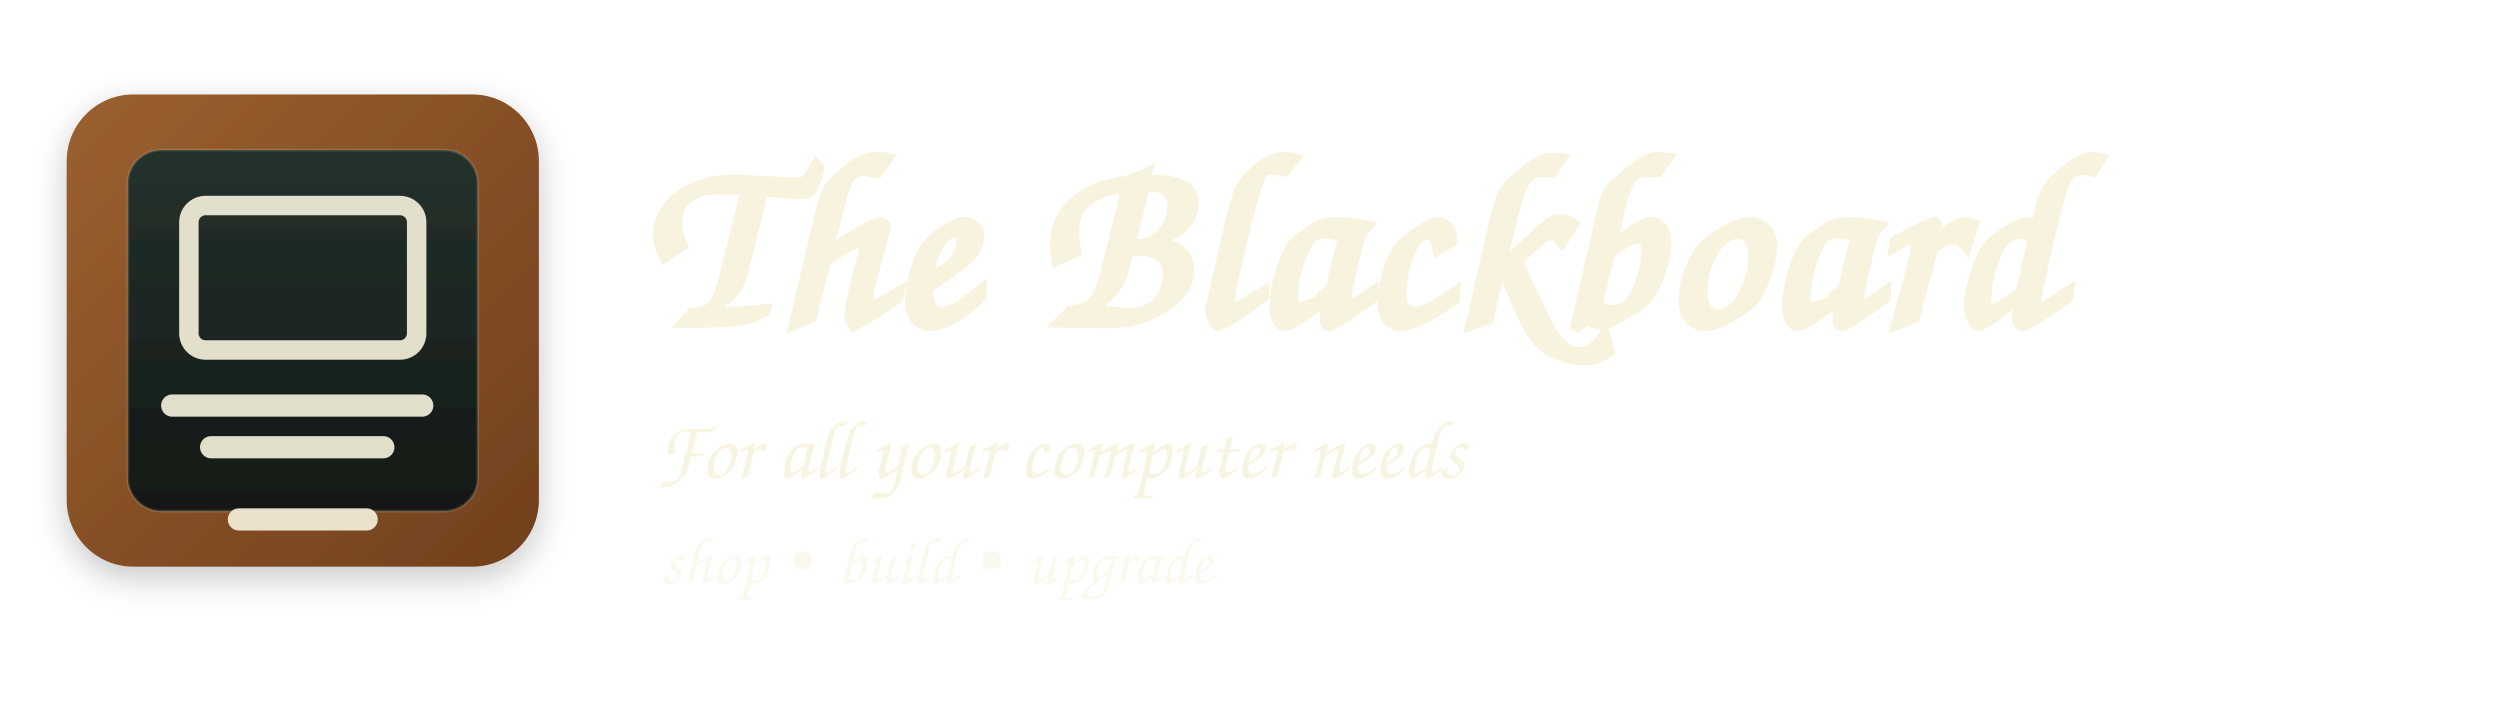
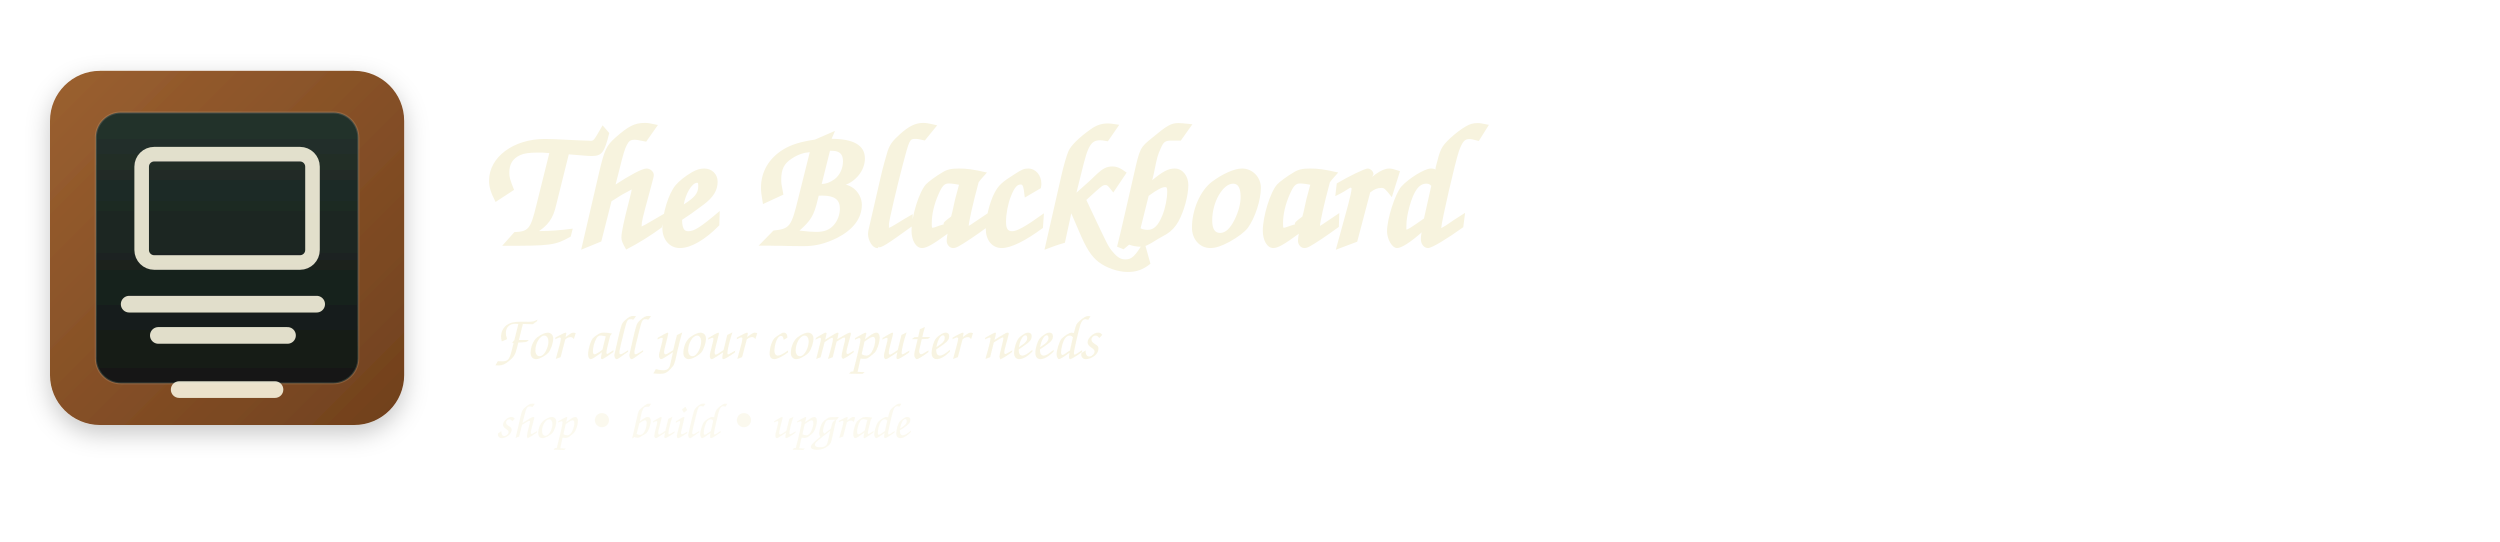
- <svg xmlns="http://www.w3.org/2000/svg" width="900" height="260" viewBox="0 0 900 260">
+ <svg xmlns="http://www.w3.org/2000/svg" width="1200" height="260" viewBox="0 0 1200 260">
  <defs>
    <linearGradient id="wood" x1="0" y1="0" x2="1" y2="1">
      <stop offset="0%" stop-color="#9b6030" />
      <stop offset="100%" stop-color="#70401d" />
    </linearGradient>
    <linearGradient id="board" x1="0" y1="0" x2="0" y2="1">
      <stop offset="0%" stop-color="#24322c" />
      <stop offset="100%" stop-color="#121815" />
    </linearGradient>
    <filter id="shadow" x="-20%" y="-20%" width="140%" height="140%">
      <feDropShadow dx="0" dy="4" stdDeviation="6" flood-color="#000000" flood-opacity="0.22" />
    </filter>
  </defs>
  <g filter="url(#shadow)">
    <rect x="24" y="34" width="170" height="170" rx="24" fill="url(#wood)" />
    <rect x="46" y="54" width="126" height="130" rx="12" fill="url(#board)" stroke="#f2edd8" stroke-opacity="0.15" />
    <rect x="68" y="74" width="82" height="52" rx="6" fill="none" stroke="#f7f3de" stroke-width="7" stroke-linecap="round" opacity="0.9" />
    <path d="M62 146h90" stroke="#f7f3de" stroke-width="8" stroke-linecap="round" opacity="0.9" />
    <path d="M76 161h62" stroke="#f7f3de" stroke-width="8" stroke-linecap="round" opacity="0.9" />
    <rect x="82" y="183" width="54" height="8" rx="4" fill="#f7f3de" opacity="0.9" />
  </g>
  <g fill="#f7f3de" font-family="Comic Sans MS, Trebuchet MS, cursive, sans-serif">
-     <text x="230" y="118" font-size="88" font-weight="700" letter-spacing="2">The Blackboard</text>
+     <text x="230" y="118" font-size="82" font-weight="700" letter-spacing="1.2">The Blackboard</text>
    <text x="236" y="172" font-size="30" opacity="0.88">For all your computer needs</text>
    <text x="238" y="210" font-size="24" opacity="0.5">shop • build • upgrade</text>
  </g>
</svg>
